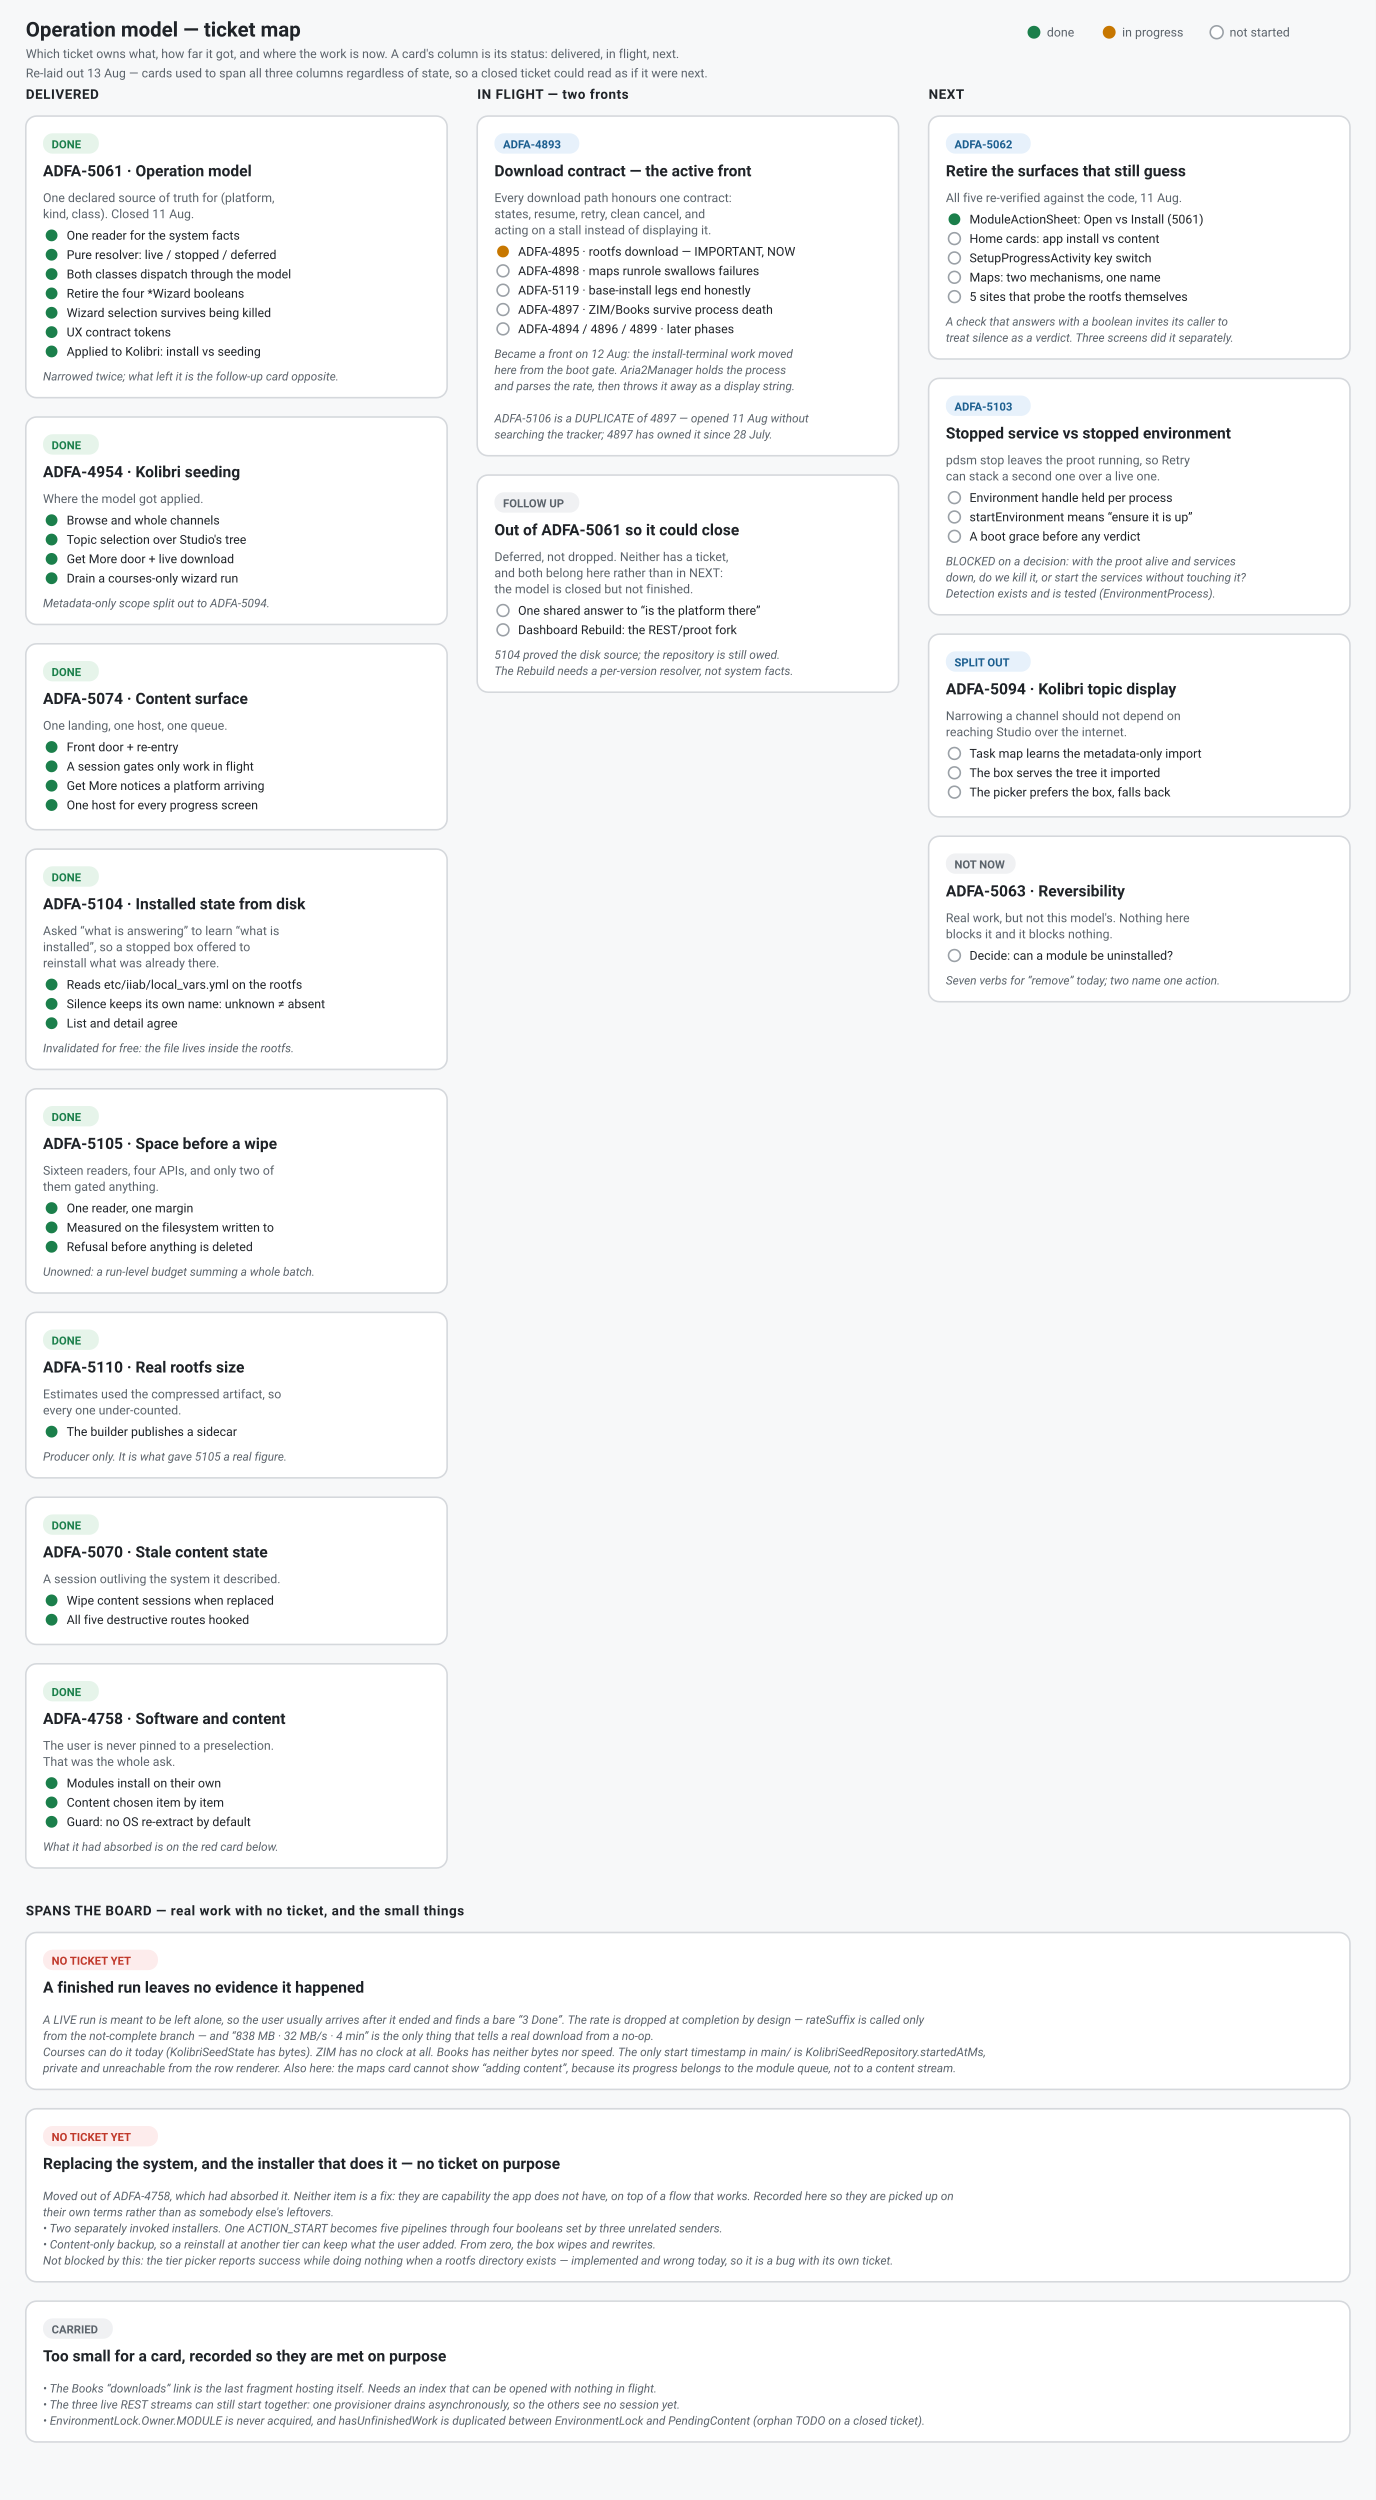
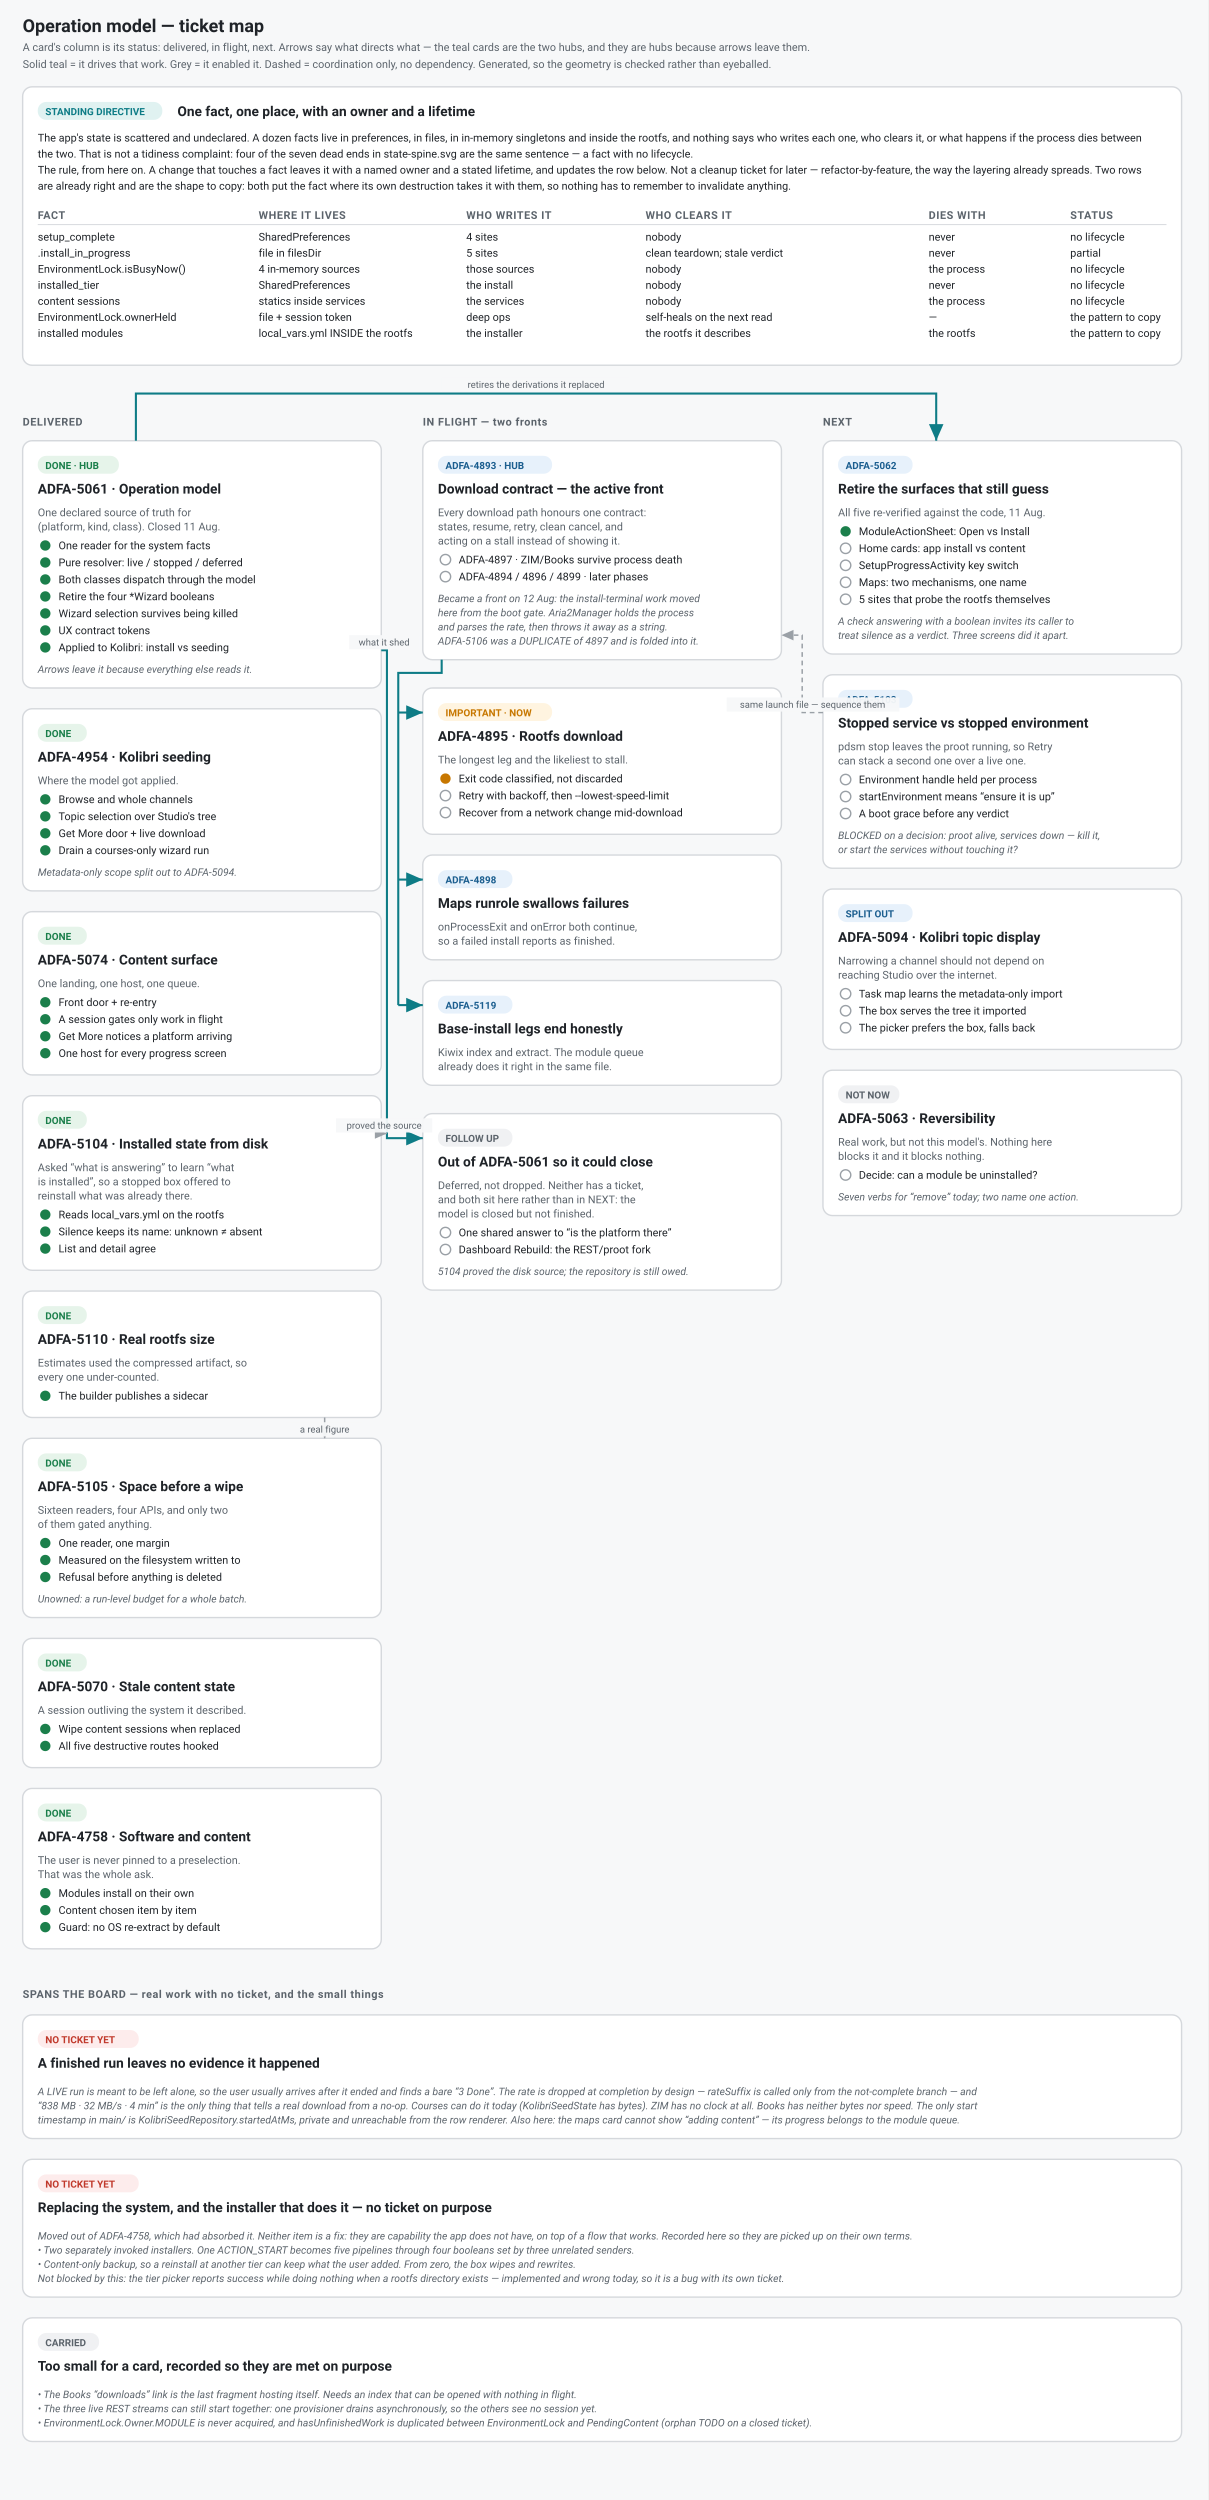
- <svg xmlns="http://www.w3.org/2000/svg" viewBox="0 0 1280 2326" width="1280" height="2326" font-family="Segoe UI, Roboto, Helvetica, Arial, sans-serif">
+ <svg xmlns="http://www.w3.org/2000/svg" viewBox="0 0 1280 2649" width="1280" height="2649" font-family="Segoe UI, Roboto, Helvetica, Arial, sans-serif">
  <style>
  .bg    { fill: #F7F8F9; }
  .card  { fill: #FFFFFF; stroke: #D5D8DC; stroke-width: 1.5; rx: 10; }
  .h1    { font-size: 19px; font-weight: 700; fill: #1F2328; }
  .h2    { font-size: 14.5px; font-weight: 700; fill: #1F2328; }
-   .h3    { font-size: 12.5px; font-weight: 700; fill: #1F2328; letter-spacing: .04em; }
+   .h3    { font-size: 11.5px; font-weight: 700; fill: #5B636B; letter-spacing: .05em; }
  .sub   { font-size: 11.5px; fill: #5B636B; }
  .item  { font-size: 11.5px; fill: #1F2328; }
  .note  { font-size: 11px; fill: #5B636B; font-style: italic; }
+   .lnklbl{ font-size: 10px; fill: #5B636B; }
+   .lnk    { stroke: #9AA0A6; stroke-width: 1.6; fill: none; }
+   .lnk-hi { stroke: #0E7C86; stroke-width: 2.2; fill: none; }
+   .lnk-dash { stroke: #9AA0A6; stroke-width: 1.6; fill: none; stroke-dasharray: 5 4; }
  .s-done { fill: #1B7F4B; stroke: none; }
  .s-doing{ fill: #C77700; stroke: none; }
  .s-todo { fill: #FFFFFF; stroke: #9AA0A6; stroke-width: 1.5; }
  .chip   { rx: 9; }
  .chiptx { font-size: 10.5px; font-weight: 700; }
</style>
-   <rect class="bg" x="0" y="0" width="1280" height="2326" />
+   <defs>
+     <marker id="a" markerWidth="9" markerHeight="9" refX="8" refY="4.5" orient="auto">
+       <path d="M0,1 L8,4.5 L0,8 Z" fill="#9AA0A6" />
+     </marker>
+     <marker id="ahi" markerWidth="9" markerHeight="9" refX="8" refY="4.5" orient="auto">
+       <path d="M0,1 L8,4.5 L0,8 Z" fill="#0E7C86" />
+     </marker>
+   </defs>
+   <rect class="bg" x="0" y="0" width="1280" height="2649" />
  <text class="h1" x="24" y="34">Operation model — ticket map</text>
-   <text class="sub" x="24" y="54">Which ticket owns what, how far it got, and where the work is now. A card's column is its status: delivered, in flight, next.</text>
-   <text class="sub" x="24" y="72">Re-laid out 13 Aug — cards used to span all three columns regardless of state, so a closed ticket could read as if it were next.</text>
-   <circle class="s-done" cx="962" cy="30" r="6" />
-   <text class="sub" x="974" y="34">done</text>
-   <circle class="s-doing" cx="1032" cy="30" r="6" />
-   <text class="sub" x="1044" y="34">in progress</text>
-   <circle class="s-todo" cx="1132" cy="30" r="6" />
-   <text class="sub" x="1144" y="34">not started</text>
-   <text class="h3" x="24" y="92">DELIVERED</text>
-   <rect class="card" x="24" y="108" width="392" height="262" />
-   <rect class="chip" x="40" y="124" width="52" height="19" fill="#E6F4EA" stroke="none" />
-   <text class="chiptx" x="48" y="138" fill="#1B7F4B">DONE</text>
-   <text class="h2" x="40" y="164">ADFA-5061 · Operation model</text>
-   <text class="sub" x="40" y="188">One declared source of truth for (platform,</text>
-   <text class="sub" x="40" y="203">kind, class). Closed 11 Aug.</text>
-   <circle class="s-done" cx="48" cy="219" r="5.5" />
-   <text class="item" x="62" y="223">One reader for the system facts</text>
-   <circle class="s-done" cx="48" cy="237" r="5.5" />
-   <text class="item" x="62" y="241">Pure resolver: live / stopped / deferred</text>
-   <circle class="s-done" cx="48" cy="255" r="5.5" />
-   <text class="item" x="62" y="259">Both classes dispatch through the model</text>
-   <circle class="s-done" cx="48" cy="273" r="5.5" />
-   <text class="item" x="62" y="277">Retire the four *Wizard booleans</text>
-   <circle class="s-done" cx="48" cy="291" r="5.5" />
-   <text class="item" x="62" y="295">Wizard selection survives being killed</text>
-   <circle class="s-done" cx="48" cy="309" r="5.5" />
-   <text class="item" x="62" y="313">UX contract tokens</text>
-   <circle class="s-done" cx="48" cy="327" r="5.5" />
-   <text class="item" x="62" y="331">Applied to Kolibri: install vs seeding</text>
-   <text class="note" x="40" y="354">Narrowed twice; what left it is the follow-up card opposite.</text>
-   <rect class="card" x="24" y="388" width="392" height="193" />
-   <rect class="chip" x="40" y="404" width="52" height="19" fill="#E6F4EA" stroke="none" />
-   <text class="chiptx" x="48" y="418" fill="#1B7F4B">DONE</text>
-   <text class="h2" x="40" y="444">ADFA-4954 · Kolibri seeding</text>
-   <text class="sub" x="40" y="468">Where the model got applied.</text>
-   <circle class="s-done" cx="48" cy="484" r="5.5" />
-   <text class="item" x="62" y="488">Browse and whole channels</text>
-   <circle class="s-done" cx="48" cy="502" r="5.5" />
-   <text class="item" x="62" y="506">Topic selection over Studio's tree</text>
-   <circle class="s-done" cx="48" cy="520" r="5.5" />
-   <text class="item" x="62" y="524">Get More door + live download</text>
-   <circle class="s-done" cx="48" cy="538" r="5.5" />
-   <text class="item" x="62" y="542">Drain a courses-only wizard run</text>
-   <text class="note" x="40" y="565">Metadata-only scope split out to ADFA-5094.</text>
-   <rect class="card" x="24" y="599" width="392" height="173" />
-   <rect class="chip" x="40" y="615" width="52" height="19" fill="#E6F4EA" stroke="none" />
-   <text class="chiptx" x="48" y="629" fill="#1B7F4B">DONE</text>
-   <text class="h2" x="40" y="655">ADFA-5074 · Content surface</text>
-   <text class="sub" x="40" y="679">One landing, one host, one queue.</text>
-   <circle class="s-done" cx="48" cy="695" r="5.5" />
-   <text class="item" x="62" y="699">Front door + re-entry</text>
-   <circle class="s-done" cx="48" cy="713" r="5.5" />
-   <text class="item" x="62" y="717">A session gates only work in flight</text>
-   <circle class="s-done" cx="48" cy="731" r="5.5" />
-   <text class="item" x="62" y="735">Get More notices a platform arriving</text>
-   <circle class="s-done" cx="48" cy="749" r="5.5" />
-   <text class="item" x="62" y="753">One host for every progress screen</text>
-   <rect class="card" x="24" y="790" width="392" height="205" />
-   <rect class="chip" x="40" y="806" width="52" height="19" fill="#E6F4EA" stroke="none" />
-   <text class="chiptx" x="48" y="820" fill="#1B7F4B">DONE</text>
-   <text class="h2" x="40" y="846">ADFA-5104 · Installed state from disk</text>
-   <text class="sub" x="40" y="870">Asked “what is answering” to learn “what is</text>
-   <text class="sub" x="40" y="885">installed”, so a stopped box offered to</text>
-   <text class="sub" x="40" y="900">reinstall what was already there.</text>
-   <circle class="s-done" cx="48" cy="916" r="5.5" />
-   <text class="item" x="62" y="920">Reads etc/iiab/local_vars.yml on the rootfs</text>
-   <circle class="s-done" cx="48" cy="934" r="5.5" />
-   <text class="item" x="62" y="938">Silence keeps its own name: unknown ≠ absent</text>
-   <circle class="s-done" cx="48" cy="952" r="5.5" />
-   <text class="item" x="62" y="956">List and detail agree</text>
-   <text class="note" x="40" y="979">Invalidated for free: the file lives inside the rootfs.</text>
-   <rect class="card" x="24" y="1013" width="392" height="190" />
-   <rect class="chip" x="40" y="1029" width="52" height="19" fill="#E6F4EA" stroke="none" />
-   <text class="chiptx" x="48" y="1043" fill="#1B7F4B">DONE</text>
-   <text class="h2" x="40" y="1069">ADFA-5105 · Space before a wipe</text>
-   <text class="sub" x="40" y="1093">Sixteen readers, four APIs, and only two of</text>
-   <text class="sub" x="40" y="1108">them gated anything.</text>
-   <circle class="s-done" cx="48" cy="1124" r="5.5" />
-   <text class="item" x="62" y="1128">One reader, one margin</text>
-   <circle class="s-done" cx="48" cy="1142" r="5.5" />
-   <text class="item" x="62" y="1146">Measured on the filesystem written to</text>
-   <circle class="s-done" cx="48" cy="1160" r="5.5" />
-   <text class="item" x="62" y="1164">Refusal before anything is deleted</text>
-   <text class="note" x="40" y="1187">Unowned: a run-level budget summing a whole batch.</text>
-   <rect class="card" x="24" y="1221" width="392" height="154" />
-   <rect class="chip" x="40" y="1237" width="52" height="19" fill="#E6F4EA" stroke="none" />
-   <text class="chiptx" x="48" y="1251" fill="#1B7F4B">DONE</text>
-   <text class="h2" x="40" y="1277">ADFA-5110 · Real rootfs size</text>
-   <text class="sub" x="40" y="1301">Estimates used the compressed artifact, so</text>
-   <text class="sub" x="40" y="1316">every one under-counted.</text>
-   <circle class="s-done" cx="48" cy="1332" r="5.5" />
-   <text class="item" x="62" y="1336">The builder publishes a sidecar</text>
-   <text class="note" x="40" y="1359">Producer only. It is what gave 5105 a real figure.</text>
-   <rect class="card" x="24" y="1393" width="392" height="137" />
-   <rect class="chip" x="40" y="1409" width="52" height="19" fill="#E6F4EA" stroke="none" />
-   <text class="chiptx" x="48" y="1423" fill="#1B7F4B">DONE</text>
-   <text class="h2" x="40" y="1449">ADFA-5070 · Stale content state</text>
-   <text class="sub" x="40" y="1473">A session outliving the system it described.</text>
-   <circle class="s-done" cx="48" cy="1489" r="5.5" />
-   <text class="item" x="62" y="1493">Wipe content sessions when replaced</text>
-   <circle class="s-done" cx="48" cy="1507" r="5.5" />
-   <text class="item" x="62" y="1511">All five destructive routes hooked</text>
-   <rect class="card" x="24" y="1548" width="392" height="190" />
-   <rect class="chip" x="40" y="1564" width="52" height="19" fill="#E6F4EA" stroke="none" />
-   <text class="chiptx" x="48" y="1578" fill="#1B7F4B">DONE</text>
-   <text class="h2" x="40" y="1604">ADFA-4758 · Software and content</text>
-   <text class="sub" x="40" y="1628">The user is never pinned to a preselection.</text>
-   <text class="sub" x="40" y="1643">That was the whole ask.</text>
-   <circle class="s-done" cx="48" cy="1659" r="5.5" />
-   <text class="item" x="62" y="1663">Modules install on their own</text>
-   <circle class="s-done" cx="48" cy="1677" r="5.5" />
-   <text class="item" x="62" y="1681">Content chosen item by item</text>
-   <circle class="s-done" cx="48" cy="1695" r="5.5" />
-   <text class="item" x="62" y="1699">Guard: no OS re-extract by default</text>
-   <text class="note" x="40" y="1722">What it had absorbed is on the red card below.</text>
-   <text class="h3" x="444" y="92">IN FLIGHT — two fronts</text>
-   <rect class="card" x="444" y="108" width="392" height="316" />
-   <rect class="chip" x="460" y="124" width="79" height="19" fill="#E7F1FB" stroke="none" />
-   <text class="chiptx" x="468" y="138" fill="#1B5E8F">ADFA-4893</text>
-   <text class="h2" x="460" y="164">Download contract — the active front</text>
-   <text class="sub" x="460" y="188">Every download path honours one contract:</text>
-   <text class="sub" x="460" y="203">states, resume, retry, clean cancel, and</text>
-   <text class="sub" x="460" y="218">acting on a stall instead of displaying it.</text>
-   <circle class="s-doing" cx="468" cy="234" r="5.5" />
-   <text class="item" x="482" y="238">ADFA-4895 · rootfs download — IMPORTANT, NOW</text>
-   <circle class="s-todo" cx="468" cy="252" r="5.5" />
-   <text class="item" x="482" y="256">ADFA-4898 · maps runrole swallows failures</text>
-   <circle class="s-todo" cx="468" cy="270" r="5.5" />
-   <text class="item" x="482" y="274">ADFA-5119 · base-install legs end honestly</text>
-   <circle class="s-todo" cx="468" cy="288" r="5.5" />
-   <text class="item" x="482" y="292">ADFA-4897 · ZIM/Books survive process death</text>
-   <circle class="s-todo" cx="468" cy="306" r="5.5" />
-   <text class="item" x="482" y="310">ADFA-4894 / 4896 / 4899 · later phases</text>
-   <text class="note" x="460" y="333">Became a front on 12 Aug: the install-terminal work moved</text>
-   <text class="note" x="460" y="348">here from the boot gate. Aria2Manager holds the process</text>
-   <text class="note" x="460" y="363">and parses the rate, then throws it away as a display string.</text>
-   <text class="note" x="460" y="393">ADFA-5106 is a DUPLICATE of 4897 — opened 11 Aug without</text>
-   <text class="note" x="460" y="408">searching the tracker; 4897 has owned it since 28 July.</text>
-   <rect class="card" x="444" y="442" width="392" height="202" />
-   <rect class="chip" x="460" y="458" width="79" height="19" fill="#F0F1F3" stroke="none" />
-   <text class="chiptx" x="468" y="472" fill="#5B636B">FOLLOW UP</text>
-   <text class="h2" x="460" y="498">Out of ADFA-5061 so it could close</text>
-   <text class="sub" x="460" y="522">Deferred, not dropped. Neither has a ticket,</text>
-   <text class="sub" x="460" y="537">and both belong here rather than in NEXT:</text>
-   <text class="sub" x="460" y="552">the model is closed but not finished.</text>
-   <circle class="s-todo" cx="468" cy="568" r="5.5" />
-   <text class="item" x="482" y="572">One shared answer to “is the platform there”</text>
-   <circle class="s-todo" cx="468" cy="586" r="5.5" />
-   <text class="item" x="482" y="590">Dashboard Rebuild: the REST/proot fork</text>
-   <text class="note" x="460" y="613">5104 proved the disk source; the repository is still owed.</text>
-   <text class="note" x="460" y="628">The Rebuild needs a per-version resolver, not system facts.</text>
-   <text class="h3" x="864" y="92">NEXT</text>
-   <rect class="card" x="864" y="108" width="392" height="226" />
-   <rect class="chip" x="880" y="124" width="79" height="19" fill="#E7F1FB" stroke="none" />
-   <text class="chiptx" x="888" y="138" fill="#1B5E8F">ADFA-5062</text>
-   <text class="h2" x="880" y="164">Retire the surfaces that still guess</text>
-   <text class="sub" x="880" y="188">All five re-verified against the code, 11 Aug.</text>
-   <circle class="s-done" cx="888" cy="204" r="5.5" />
-   <text class="item" x="902" y="208">ModuleActionSheet: Open vs Install (5061)</text>
-   <circle class="s-todo" cx="888" cy="222" r="5.5" />
-   <text class="item" x="902" y="226">Home cards: app install vs content</text>
-   <circle class="s-todo" cx="888" cy="240" r="5.5" />
-   <text class="item" x="902" y="244">SetupProgressActivity key switch</text>
-   <circle class="s-todo" cx="888" cy="258" r="5.5" />
-   <text class="item" x="902" y="262">Maps: two mechanisms, one name</text>
-   <circle class="s-todo" cx="888" cy="276" r="5.5" />
-   <text class="item" x="902" y="280">5 sites that probe the rootfs themselves</text>
-   <text class="note" x="880" y="303">A check that answers with a boolean invites its caller to</text>
-   <text class="note" x="880" y="318">treat silence as a verdict. Three screens did it separately.</text>
-   <rect class="card" x="864" y="352" width="392" height="220" />
-   <rect class="chip" x="880" y="368" width="79" height="19" fill="#E7F1FB" stroke="none" />
-   <text class="chiptx" x="888" y="382" fill="#1B5E8F">ADFA-5103</text>
-   <text class="h2" x="880" y="408">Stopped service vs stopped environment</text>
-   <text class="sub" x="880" y="432">pdsm stop leaves the proot running, so Retry</text>
-   <text class="sub" x="880" y="447">can stack a second one over a live one.</text>
-   <circle class="s-todo" cx="888" cy="463" r="5.5" />
-   <text class="item" x="902" y="467">Environment handle held per process</text>
-   <circle class="s-todo" cx="888" cy="481" r="5.5" />
-   <text class="item" x="902" y="485">startEnvironment means “ensure it is up”</text>
-   <circle class="s-todo" cx="888" cy="499" r="5.5" />
-   <text class="item" x="902" y="503">A boot grace before any verdict</text>
-   <text class="note" x="880" y="526">BLOCKED on a decision: with the proot alive and services</text>
-   <text class="note" x="880" y="541">down, do we kill it, or start the services without touching it?</text>
-   <text class="note" x="880" y="556">Detection exists and is tested (EnvironmentProcess).</text>
-   <rect class="card" x="864" y="590" width="392" height="170" />
-   <rect class="chip" x="880" y="606" width="79" height="19" fill="#E7F1FB" stroke="none" />
-   <text class="chiptx" x="888" y="620" fill="#1B5E8F">SPLIT OUT</text>
-   <text class="h2" x="880" y="646">ADFA-5094 · Kolibri topic display</text>
-   <text class="sub" x="880" y="670">Narrowing a channel should not depend on</text>
-   <text class="sub" x="880" y="685">reaching Studio over the internet.</text>
-   <circle class="s-todo" cx="888" cy="701" r="5.5" />
-   <text class="item" x="902" y="705">Task map learns the metadata-only import</text>
-   <circle class="s-todo" cx="888" cy="719" r="5.5" />
-   <text class="item" x="902" y="723">The box serves the tree it imported</text>
-   <circle class="s-todo" cx="888" cy="737" r="5.5" />
-   <text class="item" x="902" y="741">The picker prefers the box, falls back</text>
-   <rect class="card" x="864" y="778" width="392" height="154" />
-   <rect class="chip" x="880" y="794" width="65" height="19" fill="#F0F1F3" stroke="none" />
-   <text class="chiptx" x="888" y="808" fill="#5B636B">NOT NOW</text>
-   <text class="h2" x="880" y="834">ADFA-5063 · Reversibility</text>
-   <text class="sub" x="880" y="858">Real work, but not this model's. Nothing here</text>
-   <text class="sub" x="880" y="873">blocks it and it blocks nothing.</text>
-   <circle class="s-todo" cx="888" cy="889" r="5.5" />
-   <text class="item" x="902" y="893">Decide: can a module be uninstalled?</text>
-   <text class="note" x="880" y="916">Seven verbs for “remove” today; two name one action.</text>
-   <text class="h3" x="24" y="1782">SPANS THE BOARD — real work with no ticket, and the small things</text>
-   <rect class="card" x="24" y="1798" width="1232" height="146" stroke="#C0392B" stroke-width="2.5" />
-   <rect class="chip" x="40" y="1814" width="107" height="19" fill="#FDECEC" stroke="none" />
-   <text class="chiptx" x="48" y="1828" fill="#C0392B">NO TICKET YET</text>
-   <text class="h2" x="40" y="1854">A finished run leaves no evidence it happened</text>
-   <text class="note" x="40" y="1883">A LIVE run is meant to be left alone, so the user usually arrives after it ended and finds a bare “3 Done”. The rate is dropped at completion by design — rateSuffix is called only</text>
-   <text class="note" x="40" y="1898">from the not-complete branch — and “838 MB · 32 MB/s · 4 min” is the only thing that tells a real download from a no-op.</text>
-   <text class="note" x="40" y="1913">Courses can do it today (KolibriSeedState has bytes). ZIM has no clock at all. Books has neither bytes nor speed. The only start timestamp in main/ is KolibriSeedRepository.startedAtMs,</text>
-   <text class="note" x="40" y="1928">private and unreachable from the row renderer. Also here: the maps card cannot show “adding content”, because its progress belongs to the module queue, not to a content stream.</text>
-   <rect class="card" x="24" y="1962" width="1232" height="161" stroke="#C0392B" stroke-width="2.5" />
-   <rect class="chip" x="40" y="1978" width="107" height="19" fill="#FDECEC" stroke="none" />
-   <text class="chiptx" x="48" y="1992" fill="#C0392B">NO TICKET YET</text>
-   <text class="h2" x="40" y="2018">Replacing the system, and the installer that does it — no ticket on purpose</text>
-   <text class="note" x="40" y="2047">Moved out of ADFA-4758, which had absorbed it. Neither item is a fix: they are capability the app does not have, on top of a flow that works. Recorded here so they are picked up on</text>
-   <text class="note" x="40" y="2062">their own terms rather than as somebody else's leftovers.</text>
-   <text class="note" x="40" y="2077">•  Two separately invoked installers. One ACTION_START becomes five pipelines through four booleans set by three unrelated senders.</text>
-   <text class="note" x="40" y="2092">•  Content-only backup, so a reinstall at another tier can keep what the user added. From zero, the box wipes and rewrites.</text>
-   <text class="note" x="40" y="2107">Not blocked by this: the tier picker reports success while doing nothing when a rootfs directory exists — implemented and wrong today, so it is a bug with its own ticket.</text>
-   <rect class="card" x="24" y="2141" width="1232" height="131" />
-   <rect class="chip" x="40" y="2157" width="65" height="19" fill="#F0F1F3" stroke="none" />
-   <text class="chiptx" x="48" y="2171" fill="#5B636B">CARRIED</text>
-   <text class="h2" x="40" y="2197">Too small for a card, recorded so they are met on purpose</text>
-   <text class="note" x="40" y="2226">•  The Books “downloads” link is the last fragment hosting itself. Needs an index that can be opened with nothing in flight.</text>
-   <text class="note" x="40" y="2241">•  The three live REST streams can still start together: one provisioner drains asynchronously, so the others see no session yet.</text>
-   <text class="note" x="40" y="2256">•  EnvironmentLock.Owner.MODULE is never acquired, and hasUnfinishedWork is duplicated between EnvironmentLock and PendingContent (orphan TODO on a closed ticket).</text>
+   <text class="sub" x="24" y="54">A card's column is its status: delivered, in flight, next. Arrows say what directs what — the teal cards are the two hubs, and they are hubs because arrows leave them.</text>
+   <text class="sub" x="24" y="72">Solid teal = it drives that work. Grey = it enabled it. Dashed = coordination only, no dependency. Generated, so the geometry is checked rather than eyeballed.</text>
+   <rect class="card" x="24" y="92" width="1228" height="295" stroke="#0E7C86" stroke-width="3" />
+   <rect class="chip" x="40" y="108" width="132" height="19" fill="#E0F2F1" stroke="none" />
+   <text class="chiptx" x="48" y="122" fill="#0E7C86">STANDING DIRECTIVE</text>
+   <text class="h2" x="188" y="123">One fact, one place, with an owner and a lifetime</text>
+   <text class="item" x="40" y="150">The app's state is scattered and undeclared. A dozen facts live in preferences, in files, in in-memory singletons and inside the rootfs, and nothing says who writes each one, who clears it, or what happens if the process dies between</text>
+   <text class="item" x="40" y="167">the two. That is not a tidiness complaint: four of the seven dead ends in state-spine.svg are the same sentence — a fact with no lifecycle.</text>
+   <text class="item" x="40" y="184">The rule, from here on. A change that touches a fact leaves it with a named owner and a stated lifetime, and updates the row below. Not a cleanup ticket for later — refactor-by-feature, the way the layering already spreads. Two rows</text>
+   <text class="item" x="40" y="201">are already right and are the shape to copy: both put the fact where its own destruction takes it with them, so nothing has to remember to invalidate anything.</text>
+   <text class="h3" x="40" y="232">FACT</text>
+   <text class="h3" x="274" y="232">WHERE IT LIVES</text>
+   <text class="h3" x="494" y="232">WHO WRITES IT</text>
+   <text class="h3" x="684" y="232">WHO CLEARS IT</text>
+   <text class="h3" x="984" y="232">DIES WITH</text>
+   <text class="h3" x="1134" y="232">STATUS</text>
+   <line x1="40" y1="238" x2="1236" y2="238" stroke="#D5D8DC" />
+   <text class="item" x="40" y="255">setup_complete</text>
+   <text class="item" x="274" y="255">SharedPreferences</text>
+   <text class="item" x="494" y="255">4 sites</text>
+   <text class="item" x="684" y="255">nobody</text>
+   <text class="item" x="984" y="255">never</text>
+   <text class="item" x="1134" y="255" fill="#C0392B">no lifecycle</text>
+   <text class="item" x="40" y="272">.install_in_progress</text>
+   <text class="item" x="274" y="272">file in filesDir</text>
+   <text class="item" x="494" y="272">5 sites</text>
+   <text class="item" x="684" y="272">clean teardown; stale verdict</text>
+   <text class="item" x="984" y="272">never</text>
+   <text class="item" x="1134" y="272" fill="#C77700">partial</text>
+   <text class="item" x="40" y="289">EnvironmentLock.isBusyNow()</text>
+   <text class="item" x="274" y="289">4 in-memory sources</text>
+   <text class="item" x="494" y="289">those sources</text>
+   <text class="item" x="684" y="289">nobody</text>
+   <text class="item" x="984" y="289">the process</text>
+   <text class="item" x="1134" y="289" fill="#C0392B">no lifecycle</text>
+   <text class="item" x="40" y="306">installed_tier</text>
+   <text class="item" x="274" y="306">SharedPreferences</text>
+   <text class="item" x="494" y="306">the install</text>
+   <text class="item" x="684" y="306">nobody</text>
+   <text class="item" x="984" y="306">never</text>
+   <text class="item" x="1134" y="306" fill="#C0392B">no lifecycle</text>
+   <text class="item" x="40" y="323">content sessions</text>
+   <text class="item" x="274" y="323">statics inside services</text>
+   <text class="item" x="494" y="323">the services</text>
+   <text class="item" x="684" y="323">nobody</text>
+   <text class="item" x="984" y="323">the process</text>
+   <text class="item" x="1134" y="323" fill="#C0392B">no lifecycle</text>
+   <text class="item" x="40" y="340">EnvironmentLock.ownerHeld</text>
+   <text class="item" x="274" y="340">file + session token</text>
+   <text class="item" x="494" y="340">deep ops</text>
+   <text class="item" x="684" y="340">self-heals on the next read</text>
+   <text class="item" x="984" y="340">—</text>
+   <text class="item" x="1134" y="340" fill="#1B7F4B">the pattern to copy</text>
+   <text class="item" x="40" y="357">installed modules</text>
+   <text class="item" x="274" y="357">local_vars.yml INSIDE the rootfs</text>
+   <text class="item" x="494" y="357">the installer</text>
+   <text class="item" x="684" y="357">the rootfs it describes</text>
+   <text class="item" x="984" y="357">the rootfs</text>
+   <text class="item" x="1134" y="357" fill="#1B7F4B">the pattern to copy</text>
+   <text class="h3" x="24" y="451">DELIVERED</text>
+   <text class="h3" x="448" y="451">IN FLIGHT — two fronts</text>
+   <text class="h3" x="872" y="451">NEXT</text>
+   <rect class="card" x="24" y="467" width="380" height="262" stroke="#0E7C86" stroke-width="2.5" />
+   <rect class="chip" x="40" y="483" width="86" height="19" fill="#E6F4EA" stroke="none" />
+   <text class="chiptx" x="48" y="497" fill="#1B7F4B">DONE · HUB</text>
+   <text class="h2" x="40" y="523">ADFA-5061 · Operation model</text>
+   <text class="sub" x="40" y="547">One declared source of truth for</text>
+   <text class="sub" x="40" y="562">(platform, kind, class). Closed 11 Aug.</text>
+   <circle class="s-done" cx="48" cy="578" r="5.5" />
+   <text class="item" x="62" y="582">One reader for the system facts</text>
+   <circle class="s-done" cx="48" cy="596" r="5.5" />
+   <text class="item" x="62" y="600">Pure resolver: live / stopped / deferred</text>
+   <circle class="s-done" cx="48" cy="614" r="5.5" />
+   <text class="item" x="62" y="618">Both classes dispatch through the model</text>
+   <circle class="s-done" cx="48" cy="632" r="5.5" />
+   <text class="item" x="62" y="636">Retire the four *Wizard booleans</text>
+   <circle class="s-done" cx="48" cy="650" r="5.5" />
+   <text class="item" x="62" y="654">Wizard selection survives being killed</text>
+   <circle class="s-done" cx="48" cy="668" r="5.5" />
+   <text class="item" x="62" y="672">UX contract tokens</text>
+   <circle class="s-done" cx="48" cy="686" r="5.5" />
+   <text class="item" x="62" y="690">Applied to Kolibri: install vs seeding</text>
+   <text class="note" x="40" y="713">Arrows leave it because everything else reads it.</text>
+   <rect class="card" x="24" y="751" width="380" height="193" />
+   <rect class="chip" x="40" y="767" width="52" height="19" fill="#E6F4EA" stroke="none" />
+   <text class="chiptx" x="48" y="781" fill="#1B7F4B">DONE</text>
+   <text class="h2" x="40" y="807">ADFA-4954 · Kolibri seeding</text>
+   <text class="sub" x="40" y="831">Where the model got applied.</text>
+   <circle class="s-done" cx="48" cy="847" r="5.5" />
+   <text class="item" x="62" y="851">Browse and whole channels</text>
+   <circle class="s-done" cx="48" cy="865" r="5.5" />
+   <text class="item" x="62" y="869">Topic selection over Studio's tree</text>
+   <circle class="s-done" cx="48" cy="883" r="5.5" />
+   <text class="item" x="62" y="887">Get More door + live download</text>
+   <circle class="s-done" cx="48" cy="901" r="5.5" />
+   <text class="item" x="62" y="905">Drain a courses-only wizard run</text>
+   <text class="note" x="40" y="928">Metadata-only scope split out to ADFA-5094.</text>
+   <rect class="card" x="24" y="966" width="380" height="173" />
+   <rect class="chip" x="40" y="982" width="52" height="19" fill="#E6F4EA" stroke="none" />
+   <text class="chiptx" x="48" y="996" fill="#1B7F4B">DONE</text>
+   <text class="h2" x="40" y="1022">ADFA-5074 · Content surface</text>
+   <text class="sub" x="40" y="1046">One landing, one host, one queue.</text>
+   <circle class="s-done" cx="48" cy="1062" r="5.5" />
+   <text class="item" x="62" y="1066">Front door + re-entry</text>
+   <circle class="s-done" cx="48" cy="1080" r="5.5" />
+   <text class="item" x="62" y="1084">A session gates only work in flight</text>
+   <circle class="s-done" cx="48" cy="1098" r="5.5" />
+   <text class="item" x="62" y="1102">Get More notices a platform arriving</text>
+   <circle class="s-done" cx="48" cy="1116" r="5.5" />
+   <text class="item" x="62" y="1120">One host for every progress screen</text>
+   <rect class="card" x="24" y="1161" width="380" height="185" />
+   <rect class="chip" x="40" y="1177" width="52" height="19" fill="#E6F4EA" stroke="none" />
+   <text class="chiptx" x="48" y="1191" fill="#1B7F4B">DONE</text>
+   <text class="h2" x="40" y="1217">ADFA-5104 · Installed state from disk</text>
+   <text class="sub" x="40" y="1241">Asked “what is answering” to learn “what</text>
+   <text class="sub" x="40" y="1256">is installed”, so a stopped box offered to</text>
+   <text class="sub" x="40" y="1271">reinstall what was already there.</text>
+   <circle class="s-done" cx="48" cy="1287" r="5.5" />
+   <text class="item" x="62" y="1291">Reads local_vars.yml on the rootfs</text>
+   <circle class="s-done" cx="48" cy="1305" r="5.5" />
+   <text class="item" x="62" y="1309">Silence keeps its name: unknown ≠ absent</text>
+   <circle class="s-done" cx="48" cy="1323" r="5.5" />
+   <text class="item" x="62" y="1327">List and detail agree</text>
+   <rect class="card" x="24" y="1368" width="380" height="134" />
+   <rect class="chip" x="40" y="1384" width="52" height="19" fill="#E6F4EA" stroke="none" />
+   <text class="chiptx" x="48" y="1398" fill="#1B7F4B">DONE</text>
+   <text class="h2" x="40" y="1424">ADFA-5110 · Real rootfs size</text>
+   <text class="sub" x="40" y="1448">Estimates used the compressed artifact, so</text>
+   <text class="sub" x="40" y="1463">every one under-counted.</text>
+   <circle class="s-done" cx="48" cy="1479" r="5.5" />
+   <text class="item" x="62" y="1483">The builder publishes a sidecar</text>
+   <rect class="card" x="24" y="1524" width="380" height="190" />
+   <rect class="chip" x="40" y="1540" width="52" height="19" fill="#E6F4EA" stroke="none" />
+   <text class="chiptx" x="48" y="1554" fill="#1B7F4B">DONE</text>
+   <text class="h2" x="40" y="1580">ADFA-5105 · Space before a wipe</text>
+   <text class="sub" x="40" y="1604">Sixteen readers, four APIs, and only two</text>
+   <text class="sub" x="40" y="1619">of them gated anything.</text>
+   <circle class="s-done" cx="48" cy="1635" r="5.5" />
+   <text class="item" x="62" y="1639">One reader, one margin</text>
+   <circle class="s-done" cx="48" cy="1653" r="5.5" />
+   <text class="item" x="62" y="1657">Measured on the filesystem written to</text>
+   <circle class="s-done" cx="48" cy="1671" r="5.5" />
+   <text class="item" x="62" y="1675">Refusal before anything is deleted</text>
+   <text class="note" x="40" y="1698">Unowned: a run-level budget for a whole batch.</text>
+   <rect class="card" x="24" y="1736" width="380" height="137" />
+   <rect class="chip" x="40" y="1752" width="52" height="19" fill="#E6F4EA" stroke="none" />
+   <text class="chiptx" x="48" y="1766" fill="#1B7F4B">DONE</text>
+   <text class="h2" x="40" y="1792">ADFA-5070 · Stale content state</text>
+   <text class="sub" x="40" y="1816">A session outliving the system it described.</text>
+   <circle class="s-done" cx="48" cy="1832" r="5.5" />
+   <text class="item" x="62" y="1836">Wipe content sessions when replaced</text>
+   <circle class="s-done" cx="48" cy="1850" r="5.5" />
+   <text class="item" x="62" y="1854">All five destructive routes hooked</text>
+   <rect class="card" x="24" y="1895" width="380" height="170" />
+   <rect class="chip" x="40" y="1911" width="52" height="19" fill="#E6F4EA" stroke="none" />
+   <text class="chiptx" x="48" y="1925" fill="#1B7F4B">DONE</text>
+   <text class="h2" x="40" y="1951">ADFA-4758 · Software and content</text>
+   <text class="sub" x="40" y="1975">The user is never pinned to a preselection.</text>
+   <text class="sub" x="40" y="1990">That was the whole ask.</text>
+   <circle class="s-done" cx="48" cy="2006" r="5.5" />
+   <text class="item" x="62" y="2010">Modules install on their own</text>
+   <circle class="s-done" cx="48" cy="2024" r="5.5" />
+   <text class="item" x="62" y="2028">Content chosen item by item</text>
+   <circle class="s-done" cx="48" cy="2042" r="5.5" />
+   <text class="item" x="62" y="2046">Guard: no OS re-extract by default</text>
+   <rect class="card" x="448" y="467" width="380" height="232" stroke="#0E7C86" stroke-width="2.5" />
+   <rect class="chip" x="464" y="483" width="121" height="19" fill="#E7F1FB" stroke="none" />
+   <text class="chiptx" x="472" y="497" fill="#1B5E8F">ADFA-4893 · HUB</text>
+   <text class="h2" x="464" y="523">Download contract — the active front</text>
+   <text class="sub" x="464" y="547">Every download path honours one contract:</text>
+   <text class="sub" x="464" y="562">states, resume, retry, clean cancel, and</text>
+   <text class="sub" x="464" y="577">acting on a stall instead of showing it.</text>
+   <circle class="s-todo" cx="472" cy="593" r="5.5" />
+   <text class="item" x="486" y="597">ADFA-4897 · ZIM/Books survive process death</text>
+   <circle class="s-todo" cx="472" cy="611" r="5.5" />
+   <text class="item" x="486" y="615">ADFA-4894 / 4896 / 4899 · later phases</text>
+   <text class="note" x="464" y="638">Became a front on 12 Aug: the install-terminal work moved</text>
+   <text class="note" x="464" y="653">here from the boot gate. Aria2Manager holds the process</text>
+   <text class="note" x="464" y="668">and parses the rate, then throws it away as a string.</text>
+   <text class="note" x="464" y="683">ADFA-5106 was a DUPLICATE of 4897 and is folded into it.</text>
+   <rect class="card" x="448" y="729" width="380" height="155" stroke="#C77700" stroke-width="2" />
+   <rect class="chip" x="464" y="745" width="121" height="19" fill="#FFF4E0" stroke="none" />
+   <text class="chiptx" x="472" y="759" fill="#C77700">IMPORTANT · NOW</text>
+   <text class="h2" x="464" y="785">ADFA-4895 · Rootfs download</text>
+   <text class="sub" x="464" y="809">The longest leg and the likeliest to stall.</text>
+   <circle class="s-doing" cx="472" cy="825" r="5.5" />
+   <text class="item" x="486" y="829">Exit code classified, not discarded</text>
+   <circle class="s-todo" cx="472" cy="843" r="5.5" />
+   <text class="item" x="486" y="847">Retry with backoff, then --lowest-speed-limit</text>
+   <circle class="s-todo" cx="472" cy="861" r="5.5" />
+   <text class="item" x="486" y="865">Recover from a network change mid-download</text>
+   <rect class="card" x="448" y="906" width="380" height="111" />
+   <rect class="chip" x="464" y="922" width="79" height="19" fill="#E7F1FB" stroke="none" />
+   <text class="chiptx" x="472" y="936" fill="#1B5E8F">ADFA-4898</text>
+   <text class="h2" x="464" y="962">Maps runrole swallows failures</text>
+   <text class="sub" x="464" y="986">onProcessExit and onError both continue,</text>
+   <text class="sub" x="464" y="1001">so a failed install reports as finished.</text>
+   <rect class="card" x="448" y="1039" width="380" height="111" />
+   <rect class="chip" x="464" y="1055" width="79" height="19" fill="#E7F1FB" stroke="none" />
+   <text class="chiptx" x="472" y="1069" fill="#1B5E8F">ADFA-5119</text>
+   <text class="h2" x="464" y="1095">Base-install legs end honestly</text>
+   <text class="sub" x="464" y="1119">Kiwix index and extract. The module queue</text>
+   <text class="sub" x="464" y="1134">already does it right in the same file.</text>
+   <rect class="card" x="448" y="1180" width="380" height="187" />
+   <rect class="chip" x="464" y="1196" width="79" height="19" fill="#F0F1F3" stroke="none" />
+   <text class="chiptx" x="472" y="1210" fill="#5B636B">FOLLOW UP</text>
+   <text class="h2" x="464" y="1236">Out of ADFA-5061 so it could close</text>
+   <text class="sub" x="464" y="1260">Deferred, not dropped. Neither has a ticket,</text>
+   <text class="sub" x="464" y="1275">and both sit here rather than in NEXT: the</text>
+   <text class="sub" x="464" y="1290">model is closed but not finished.</text>
+   <circle class="s-todo" cx="472" cy="1306" r="5.5" />
+   <text class="item" x="486" y="1310">One shared answer to “is the platform there”</text>
+   <circle class="s-todo" cx="472" cy="1324" r="5.5" />
+   <text class="item" x="486" y="1328">Dashboard Rebuild: the REST/proot fork</text>
+   <text class="note" x="464" y="1351">5104 proved the disk source; the repository is still owed.</text>
+   <rect class="card" x="872" y="467" width="380" height="226" />
+   <rect class="chip" x="888" y="483" width="79" height="19" fill="#E7F1FB" stroke="none" />
+   <text class="chiptx" x="896" y="497" fill="#1B5E8F">ADFA-5062</text>
+   <text class="h2" x="888" y="523">Retire the surfaces that still guess</text>
+   <text class="sub" x="888" y="547">All five re-verified against the code, 11 Aug.</text>
+   <circle class="s-done" cx="896" cy="563" r="5.5" />
+   <text class="item" x="910" y="567">ModuleActionSheet: Open vs Install</text>
+   <circle class="s-todo" cx="896" cy="581" r="5.5" />
+   <text class="item" x="910" y="585">Home cards: app install vs content</text>
+   <circle class="s-todo" cx="896" cy="599" r="5.5" />
+   <text class="item" x="910" y="603">SetupProgressActivity key switch</text>
+   <circle class="s-todo" cx="896" cy="617" r="5.5" />
+   <text class="item" x="910" y="621">Maps: two mechanisms, one name</text>
+   <circle class="s-todo" cx="896" cy="635" r="5.5" />
+   <text class="item" x="910" y="639">5 sites that probe the rootfs themselves</text>
+   <text class="note" x="888" y="662">A check answering with a boolean invites its caller to</text>
+   <text class="note" x="888" y="677">treat silence as a verdict. Three screens did it apart.</text>
+   <rect class="card" x="872" y="715" width="380" height="205" />
+   <rect class="chip" x="888" y="731" width="79" height="19" fill="#E7F1FB" stroke="none" />
+   <text class="chiptx" x="896" y="745" fill="#1B5E8F">ADFA-5103</text>
+   <text class="h2" x="888" y="771">Stopped service vs stopped environment</text>
+   <text class="sub" x="888" y="795">pdsm stop leaves the proot running, so Retry</text>
+   <text class="sub" x="888" y="810">can stack a second one over a live one.</text>
+   <circle class="s-todo" cx="896" cy="826" r="5.5" />
+   <text class="item" x="910" y="830">Environment handle held per process</text>
+   <circle class="s-todo" cx="896" cy="844" r="5.5" />
+   <text class="item" x="910" y="848">startEnvironment means “ensure it is up”</text>
+   <circle class="s-todo" cx="896" cy="862" r="5.5" />
+   <text class="item" x="910" y="866">A boot grace before any verdict</text>
+   <text class="note" x="888" y="889">BLOCKED on a decision: proot alive, services down — kill it,</text>
+   <text class="note" x="888" y="904">or start the services without touching it?</text>
+   <rect class="card" x="872" y="942" width="380" height="170" />
+   <rect class="chip" x="888" y="958" width="79" height="19" fill="#E7F1FB" stroke="none" />
+   <text class="chiptx" x="896" y="972" fill="#1B5E8F">SPLIT OUT</text>
+   <text class="h2" x="888" y="998">ADFA-5094 · Kolibri topic display</text>
+   <text class="sub" x="888" y="1022">Narrowing a channel should not depend on</text>
+   <text class="sub" x="888" y="1037">reaching Studio over the internet.</text>
+   <circle class="s-todo" cx="896" cy="1053" r="5.5" />
+   <text class="item" x="910" y="1057">Task map learns the metadata-only import</text>
+   <circle class="s-todo" cx="896" cy="1071" r="5.5" />
+   <text class="item" x="910" y="1075">The box serves the tree it imported</text>
+   <circle class="s-todo" cx="896" cy="1089" r="5.5" />
+   <text class="item" x="910" y="1093">The picker prefers the box, falls back</text>
+   <rect class="card" x="872" y="1134" width="380" height="154" />
+   <rect class="chip" x="888" y="1150" width="65" height="19" fill="#F0F1F3" stroke="none" />
+   <text class="chiptx" x="896" y="1164" fill="#5B636B">NOT NOW</text>
+   <text class="h2" x="888" y="1190">ADFA-5063 · Reversibility</text>
+   <text class="sub" x="888" y="1214">Real work, but not this model's. Nothing here</text>
+   <text class="sub" x="888" y="1229">blocks it and it blocks nothing.</text>
+   <circle class="s-todo" cx="896" cy="1245" r="5.5" />
+   <text class="item" x="910" y="1249">Decide: can a module be uninstalled?</text>
+   <text class="note" x="888" y="1272">Seven verbs for “remove” today; two name one action.</text>
+   <text class="h3" x="24" y="2117">SPANS THE BOARD — real work with no ticket, and the small things</text>
+   <rect class="card" x="24" y="2135" width="1228" height="131" stroke="#C0392B" stroke-width="2.5" />
+   <rect class="chip" x="40" y="2151" width="107" height="19" fill="#FDECEC" stroke="none" />
+   <text class="chiptx" x="48" y="2165" fill="#C0392B">NO TICKET YET</text>
+   <text class="h2" x="40" y="2191">A finished run leaves no evidence it happened</text>
+   <text class="note" x="40" y="2220">A LIVE run is meant to be left alone, so the user usually arrives after it ended and finds a bare “3 Done”. The rate is dropped at completion by design — rateSuffix is called only from the not-complete branch — and</text>
+   <text class="note" x="40" y="2235">“838 MB · 32 MB/s · 4 min” is the only thing that tells a real download from a no-op. Courses can do it today (KolibriSeedState has bytes). ZIM has no clock at all. Books has neither bytes nor speed. The only start</text>
+   <text class="note" x="40" y="2250">timestamp in main/ is KolibriSeedRepository.startedAtMs, private and unreachable from the row renderer. Also here: the maps card cannot show “adding content” — its progress belongs to the module queue.</text>
+   <rect class="card" x="24" y="2288" width="1228" height="146" stroke="#C0392B" stroke-width="2.5" />
+   <rect class="chip" x="40" y="2304" width="107" height="19" fill="#FDECEC" stroke="none" />
+   <text class="chiptx" x="48" y="2318" fill="#C0392B">NO TICKET YET</text>
+   <text class="h2" x="40" y="2344">Replacing the system, and the installer that does it — no ticket on purpose</text>
+   <text class="note" x="40" y="2373">Moved out of ADFA-4758, which had absorbed it. Neither item is a fix: they are capability the app does not have, on top of a flow that works. Recorded here so they are picked up on their own terms.</text>
+   <text class="note" x="40" y="2388">•  Two separately invoked installers. One ACTION_START becomes five pipelines through four booleans set by three unrelated senders.</text>
+   <text class="note" x="40" y="2403">•  Content-only backup, so a reinstall at another tier can keep what the user added. From zero, the box wipes and rewrites.</text>
+   <text class="note" x="40" y="2418">Not blocked by this: the tier picker reports success while doing nothing when a rootfs directory exists — implemented and wrong today, so it is a bug with its own ticket.</text>
+   <rect class="card" x="24" y="2456" width="1228" height="131" />
+   <rect class="chip" x="40" y="2472" width="65" height="19" fill="#F0F1F3" stroke="none" />
+   <text class="chiptx" x="48" y="2486" fill="#5B636B">CARRIED</text>
+   <text class="h2" x="40" y="2512">Too small for a card, recorded so they are met on purpose</text>
+   <text class="note" x="40" y="2541">•  The Books “downloads” link is the last fragment hosting itself. Needs an index that can be opened with nothing in flight.</text>
+   <text class="note" x="40" y="2556">•  The three live REST streams can still start together: one provisioner drains asynchronously, so the others see no session yet.</text>
+   <text class="note" x="40" y="2571">•  EnvironmentLock.Owner.MODULE is never acquired, and hasUnfinishedWork is duplicated between EnvironmentLock and PendingContent (orphan TODO on a closed ticket).</text>
+   <path class="lnk-hi" d="M468,699 V713 H422 V1065" />
+   <path class="lnk-hi" d="M422,755 H448" marker-end="url(#ahi)" />
+   <path class="lnk-hi" d="M422,932 H448" marker-end="url(#ahi)" />
+   <path class="lnk-hi" d="M422,1065 H448" marker-end="url(#ahi)" />
+   <path class="lnk-hi" d="M404,689 H410 V1206 H448" marker-end="url(#ahi)" />
+   <rect x="370" y="673" width="75" height="15" fill="#F7F8F9" opacity="0.95" />
+   <text class="lnklbl" x="407" y="684" text-anchor="middle">what it shed</text>
+   <path class="lnk" d="M404,1201 H410" marker-end="url(#a)" />
+   <rect x="356" y="1185" width="102" height="15" fill="#F7F8F9" opacity="0.95" />
+   <text class="lnklbl" x="407" y="1196" text-anchor="middle">proved the source</text>
+   <path class="lnk" d="M344,1502 V1524" marker-end="url(#a)" />
+   <rect x="304" y="1507" width="80" height="15" fill="#F7F8F9" opacity="0.95" />
+   <text class="lnklbl" x="344" y="1518" text-anchor="middle">a real figure</text>
+   <path class="lnk-hi" d="M144,467 V417 H992 V467" marker-end="url(#ahi)" />
+   <rect x="468" y="400" width="199" height="15" fill="#F7F8F9" opacity="0.95" />
+   <text class="lnklbl" x="568" y="411" text-anchor="middle">retires the derivations it replaced</text>
+   <path class="lnk-dash" d="M872,755 H850 V673 H828" marker-end="url(#a)" />
+   <rect x="770" y="739" width="183" height="15" fill="#F7F8F9" opacity="0.95" />
+   <text class="lnklbl" x="861" y="750" text-anchor="middle">same launch file — sequence them</text>
</svg>
